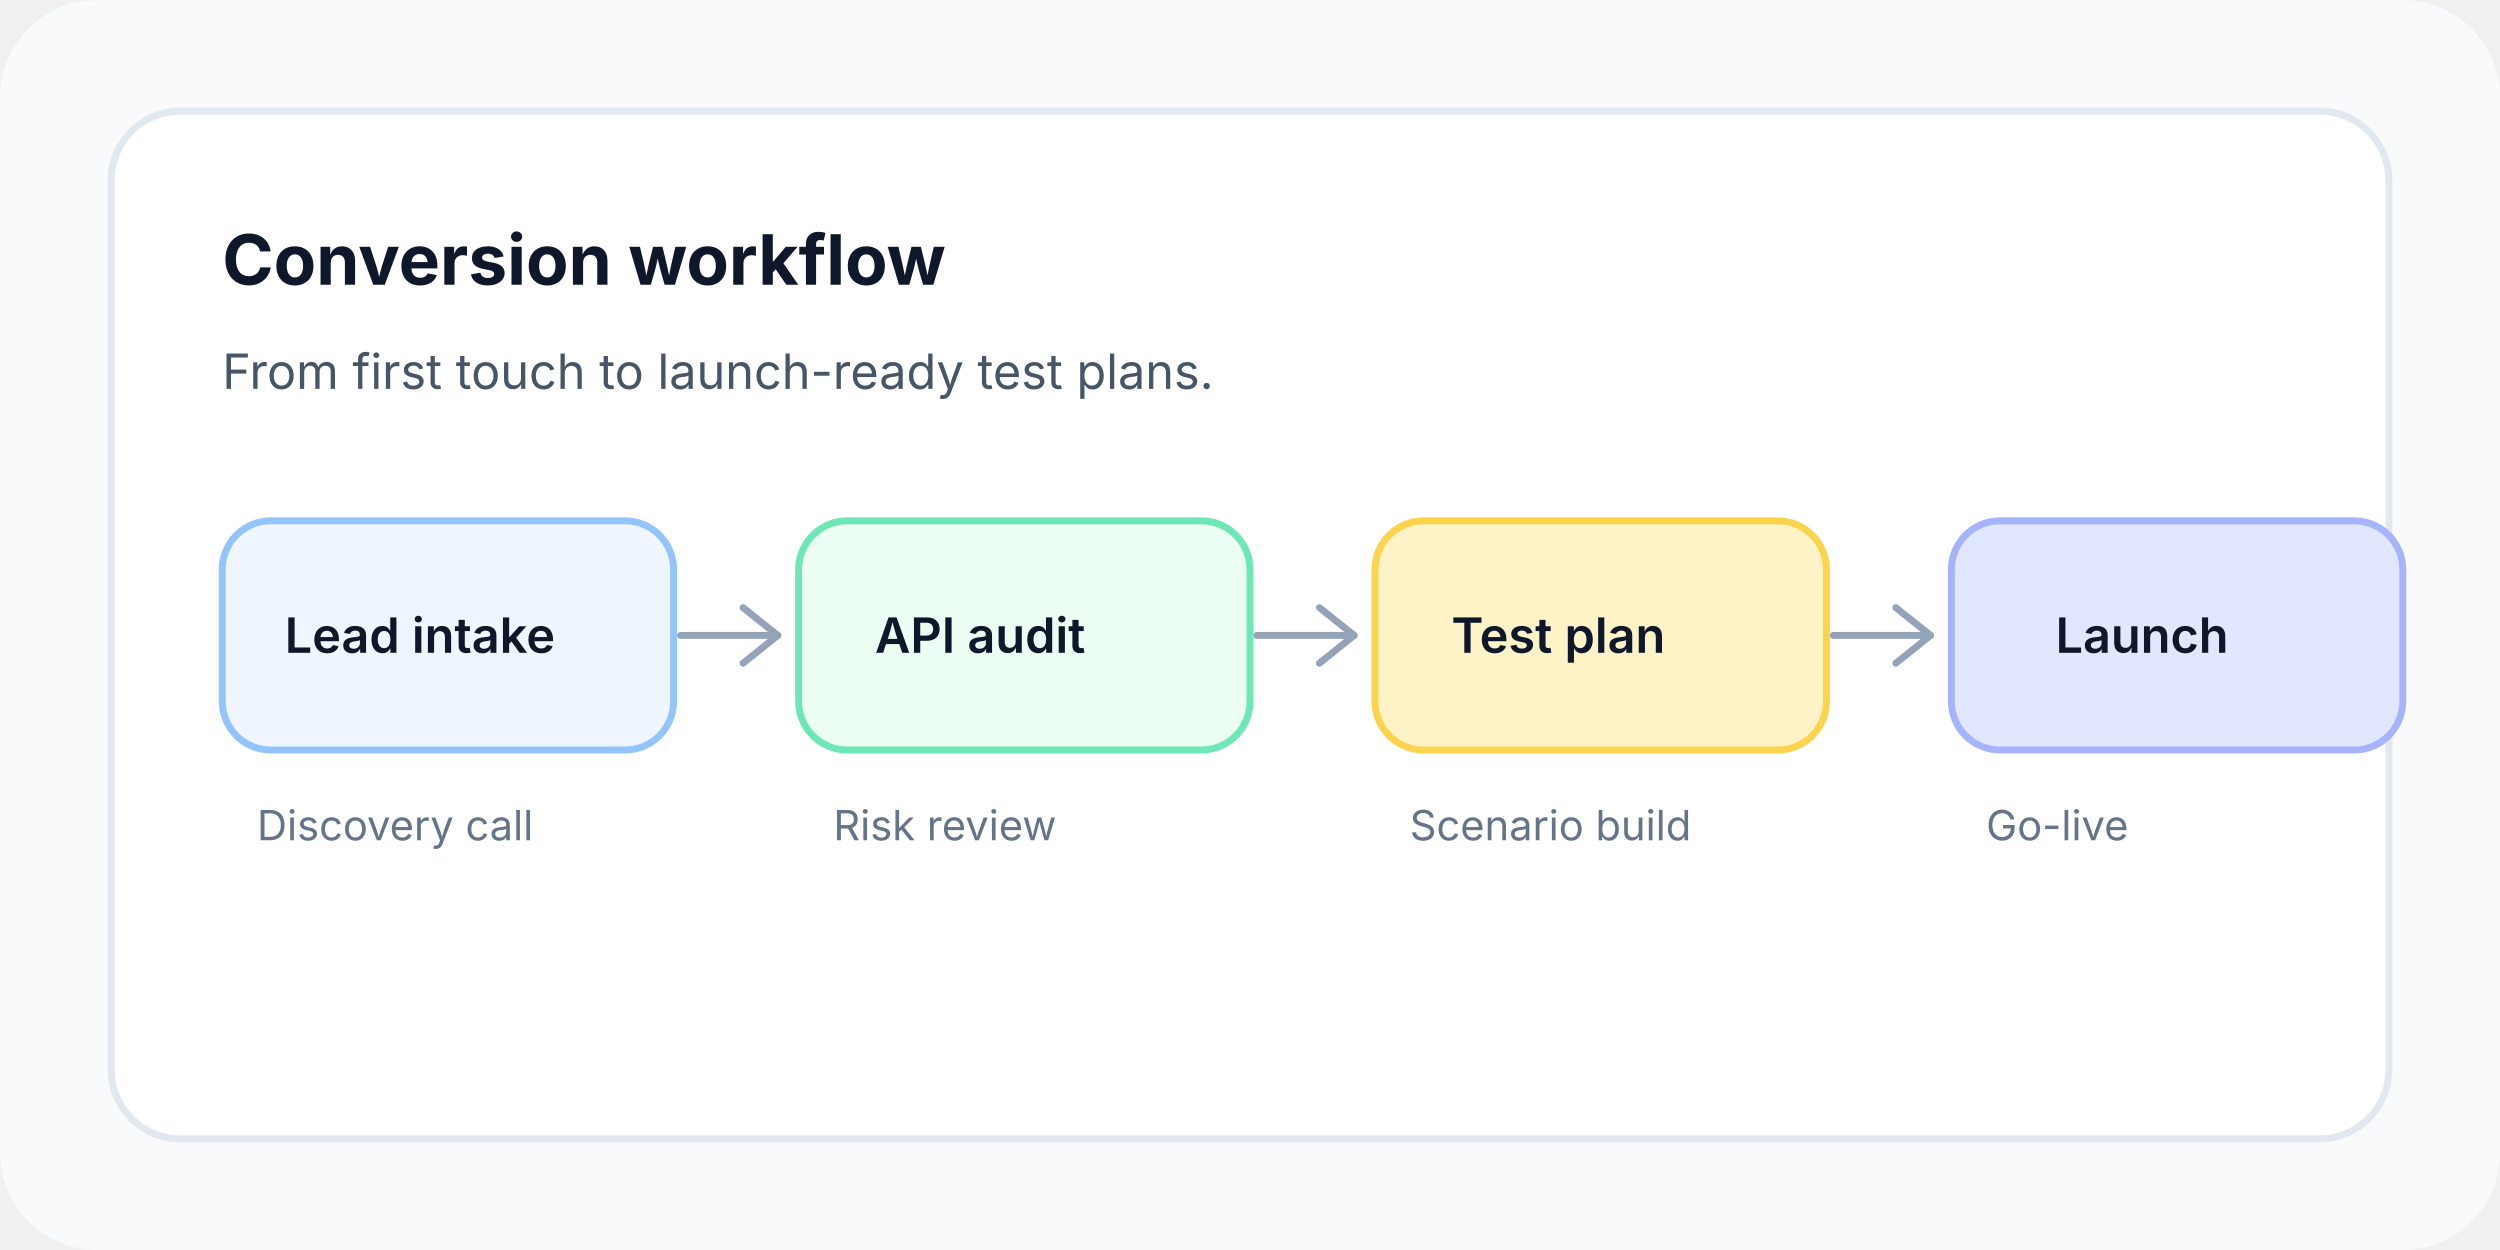
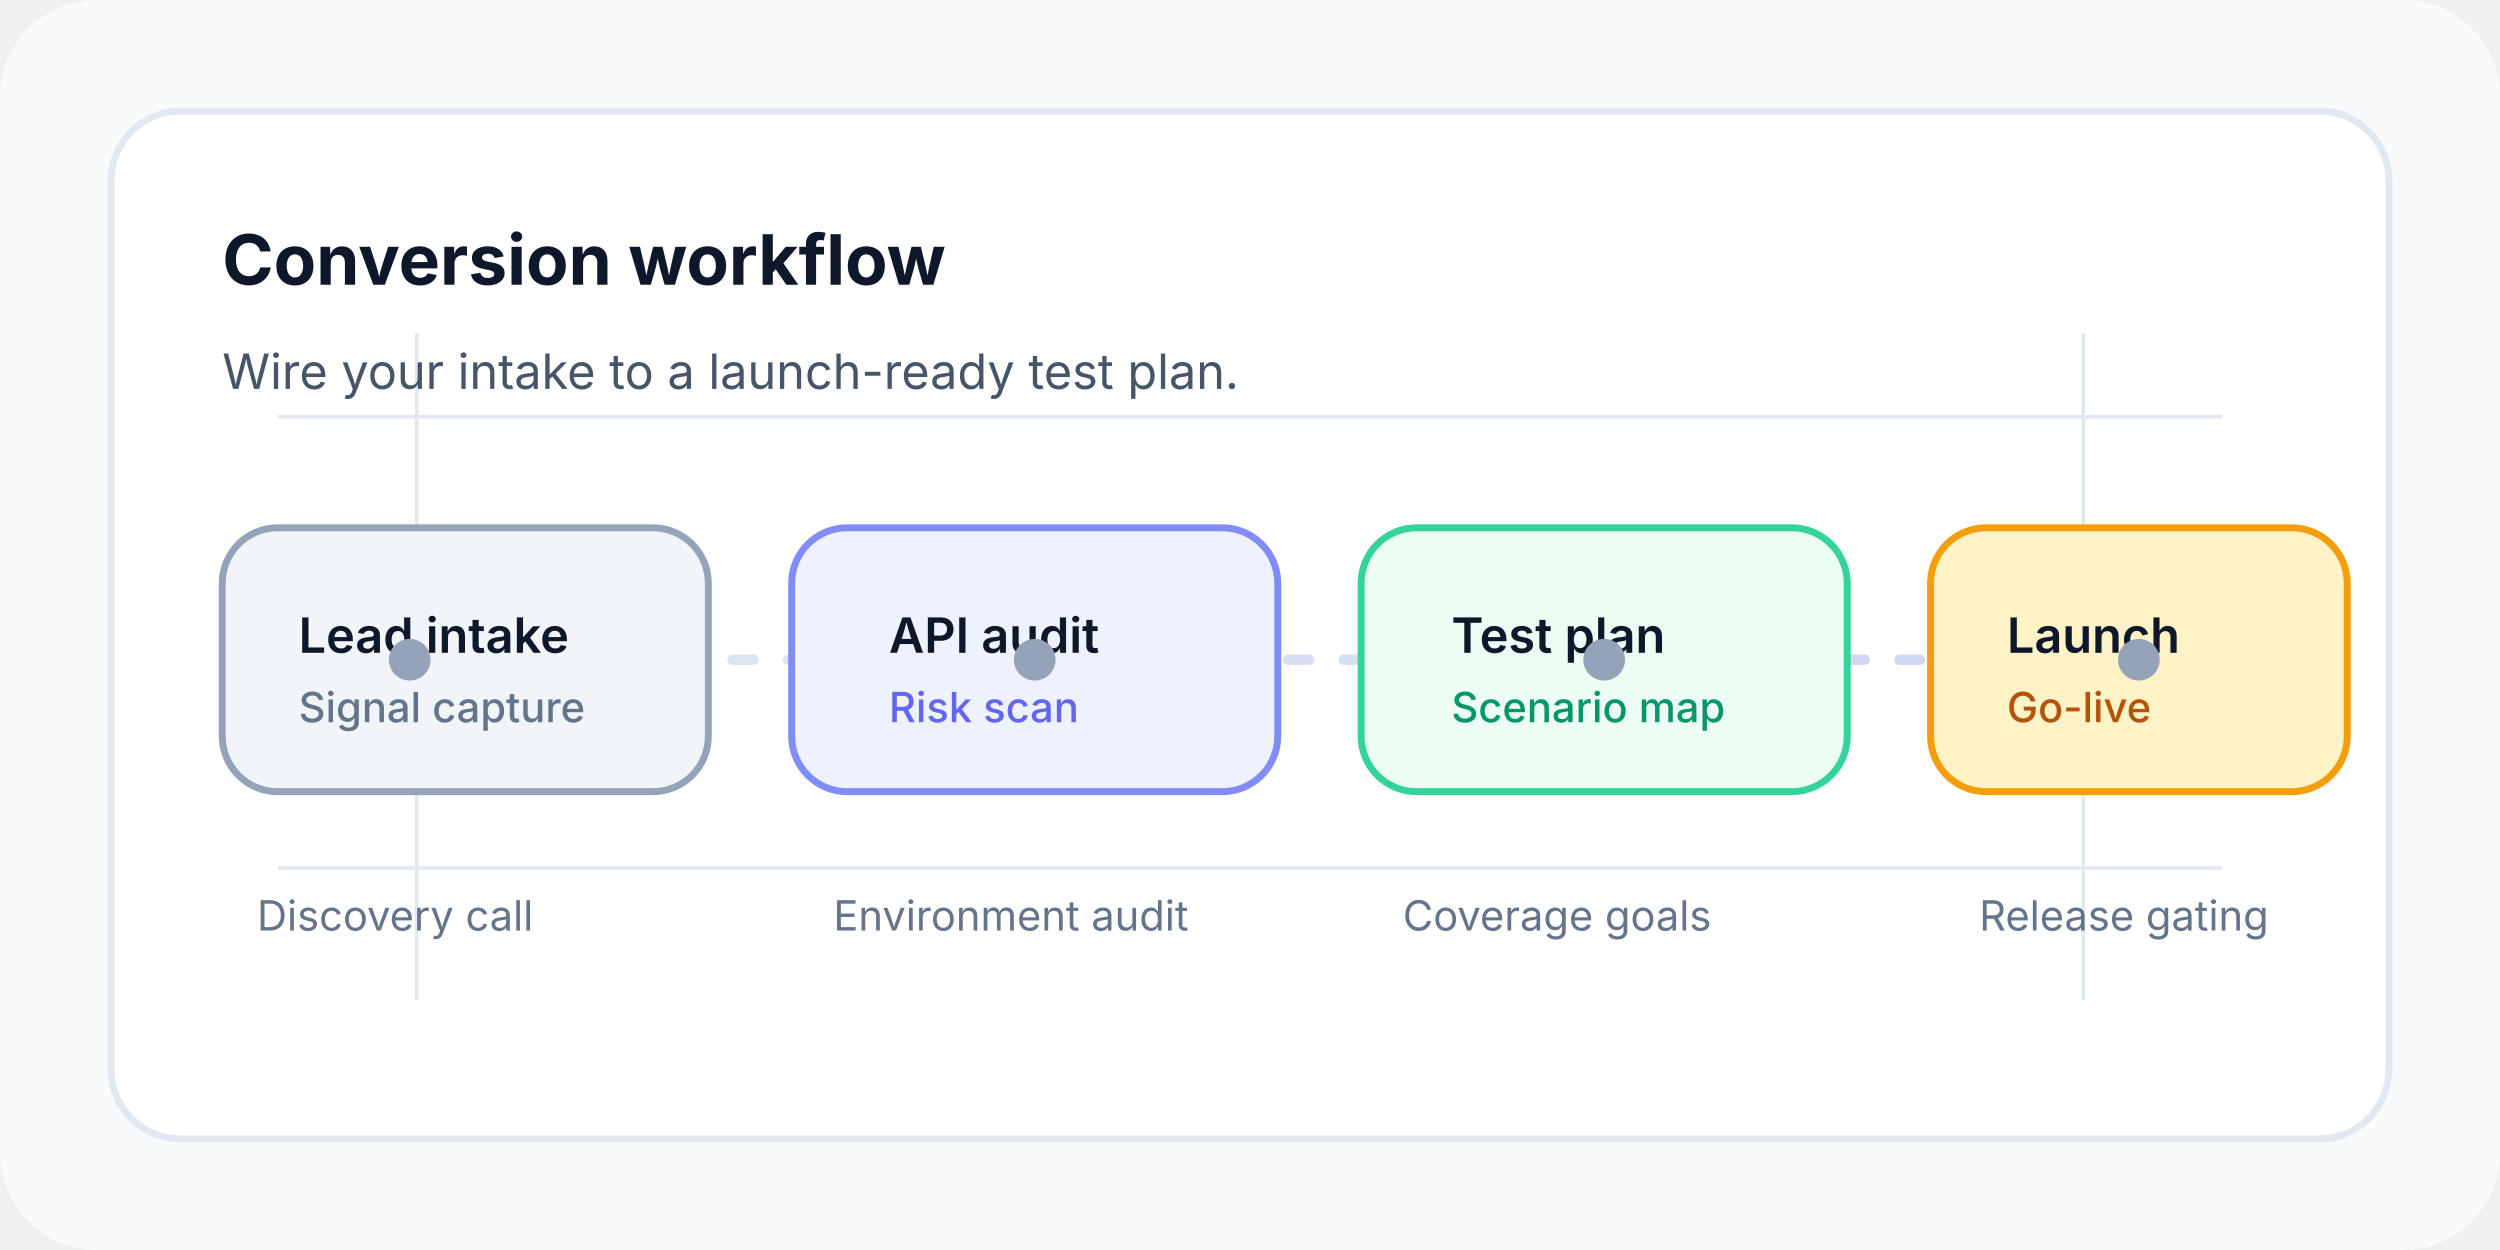
<svg xmlns="http://www.w3.org/2000/svg" width="720" height="360" viewBox="0 0 720 360" fill="none">
+   <defs>
+     <linearGradient id="flowGradient" x1="48" y1="128" x2="672" y2="256" gradientUnits="userSpaceOnUse">
+       <stop offset="0" stop-color="#E2E8F0" />
+       <stop offset="1" stop-color="#CBD5F5" />
+     </linearGradient>
+   </defs>
  <rect width="720" height="360" rx="28" fill="#F8FAFC" />
  <rect x="32" y="32" width="656" height="296" rx="20" fill="#FFFFFF" stroke="#E2E8F0" stroke-width="2" />
+   <g stroke="#E2E8F0" stroke-width="1">
+     <path d="M80 120H640" />
+     <path d="M80 250H640" />
+     <path d="M120 96V288" />
+     <path d="M600 96V288" />
+   </g>
  <text x="64" y="82" font-family="Inter, sans-serif" font-size="20" font-weight="700" fill="#0F172A">Conversion workflow</text>
-   <text x="64" y="112" font-family="Inter, sans-serif" font-size="14" fill="#475569">From first touch to launch-ready test plans.</text>
+   <text x="64" y="112" font-family="Inter, sans-serif" font-size="14" fill="#475569">Wire your intake to a launch-ready test plan.</text>
+   <path d="M115 190H605" stroke="url(#flowGradient)" stroke-width="3" stroke-linecap="round" stroke-dasharray="6 10" />
  <g font-family="Inter, sans-serif" font-size="14" font-weight="600" fill="#0F172A">
-     <rect x="64" y="150" width="130" height="66" rx="14" fill="#EFF6FF" stroke="#93C5FD" stroke-width="2" />
-     <text x="82" y="188">Lead intake</text>
-     <rect x="230" y="150" width="130" height="66" rx="14" fill="#ECFDF3" stroke="#6EE7B7" stroke-width="2" />
-     <text x="252" y="188">API audit</text>
-     <rect x="396" y="150" width="130" height="66" rx="14" fill="#FEF3C7" stroke="#FCD34D" stroke-width="2" />
+     <rect x="64" y="152" width="140" height="76" rx="16" fill="#F1F5F9" stroke="#94A3B8" stroke-width="2" />
+     <text x="86" y="188">Lead intake</text>
+     <text x="86" y="208" font-size="12" font-weight="500" fill="#64748B">Signal capture</text>
+     <rect x="228" y="152" width="140" height="76" rx="16" fill="#EEF2FF" stroke="#818CF8" stroke-width="2" />
+     <text x="256" y="188">API audit</text>
+     <text x="256" y="208" font-size="12" font-weight="500" fill="#6366F1">Risk scan</text>
+     <rect x="392" y="152" width="140" height="76" rx="16" fill="#ECFDF3" stroke="#34D399" stroke-width="2" />
    <text x="418" y="188">Test plan</text>
-     <rect x="562" y="150" width="130" height="66" rx="14" fill="#E0E7FF" stroke="#A5B4FC" stroke-width="2" />
-     <text x="592" y="188">Launch</text>
+     <text x="418" y="208" font-size="12" font-weight="500" fill="#059669">Scenario map</text>
+     <rect x="556" y="152" width="120" height="76" rx="16" fill="#FEF3C7" stroke="#F59E0B" stroke-width="2" />
+     <text x="578" y="188">Launch</text>
+     <text x="578" y="208" font-size="12" font-weight="500" fill="#B45309">Go-live</text>
  </g>
-   <g stroke="#94A3B8" stroke-width="2" stroke-linecap="round" stroke-linejoin="round">
-     <path d="M196 183H224" />
-     <path d="M362 183H390" />
-     <path d="M528 183H556" />
-     <path d="M214 175L224 183L214 191" />
-     <path d="M380 175L390 183L380 191" />
-     <path d="M546 175L556 183L546 191" />
+   <g fill="#94A3B8">
+     <circle cx="118" cy="190" r="6" />
+     <circle cx="298" cy="190" r="6" />
+     <circle cx="462" cy="190" r="6" />
+     <circle cx="616" cy="190" r="6" />
  </g>
  <g font-family="Inter, sans-serif" font-size="12" fill="#64748B">
-     <text x="74" y="242">Discovery call</text>
-     <text x="240" y="242">Risk review</text>
-     <text x="406" y="242">Scenario build</text>
-     <text x="572" y="242">Go-live</text>
+     <text x="74" y="268">Discovery call</text>
+     <text x="240" y="268">Environment audit</text>
+     <text x="404" y="268">Coverage goals</text>
+     <text x="570" y="268">Release gating</text>
  </g>
</svg>
